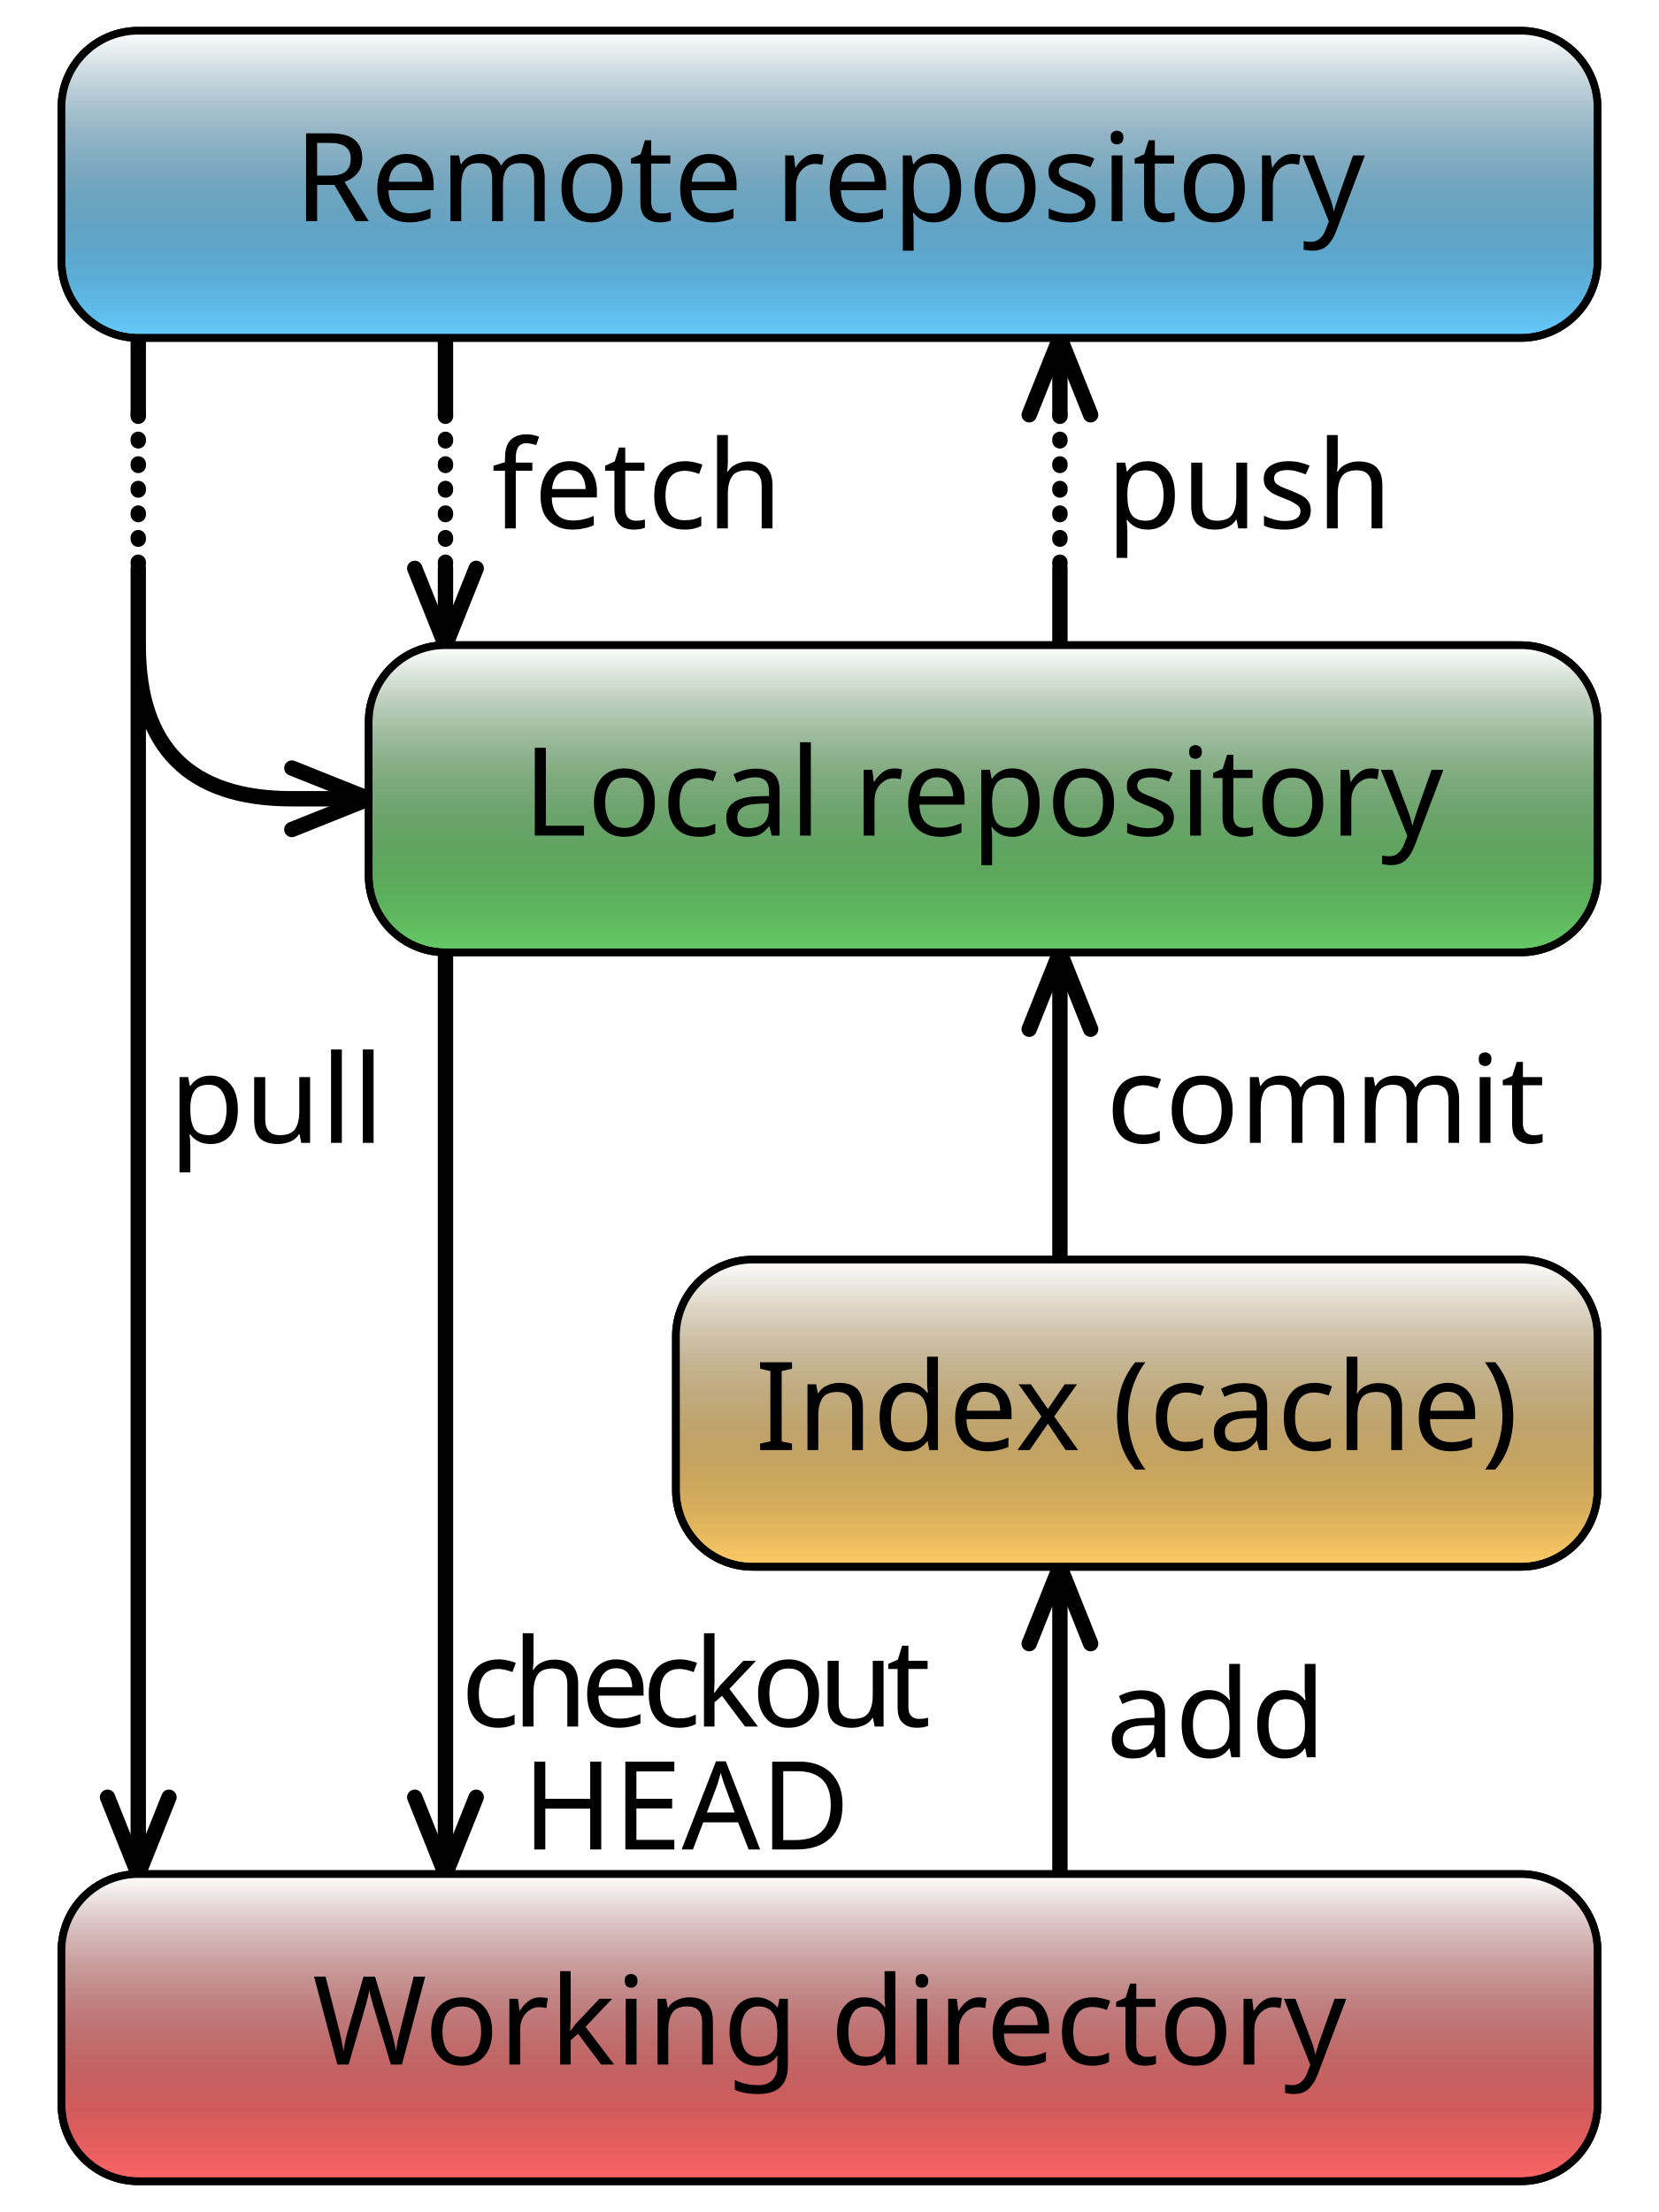
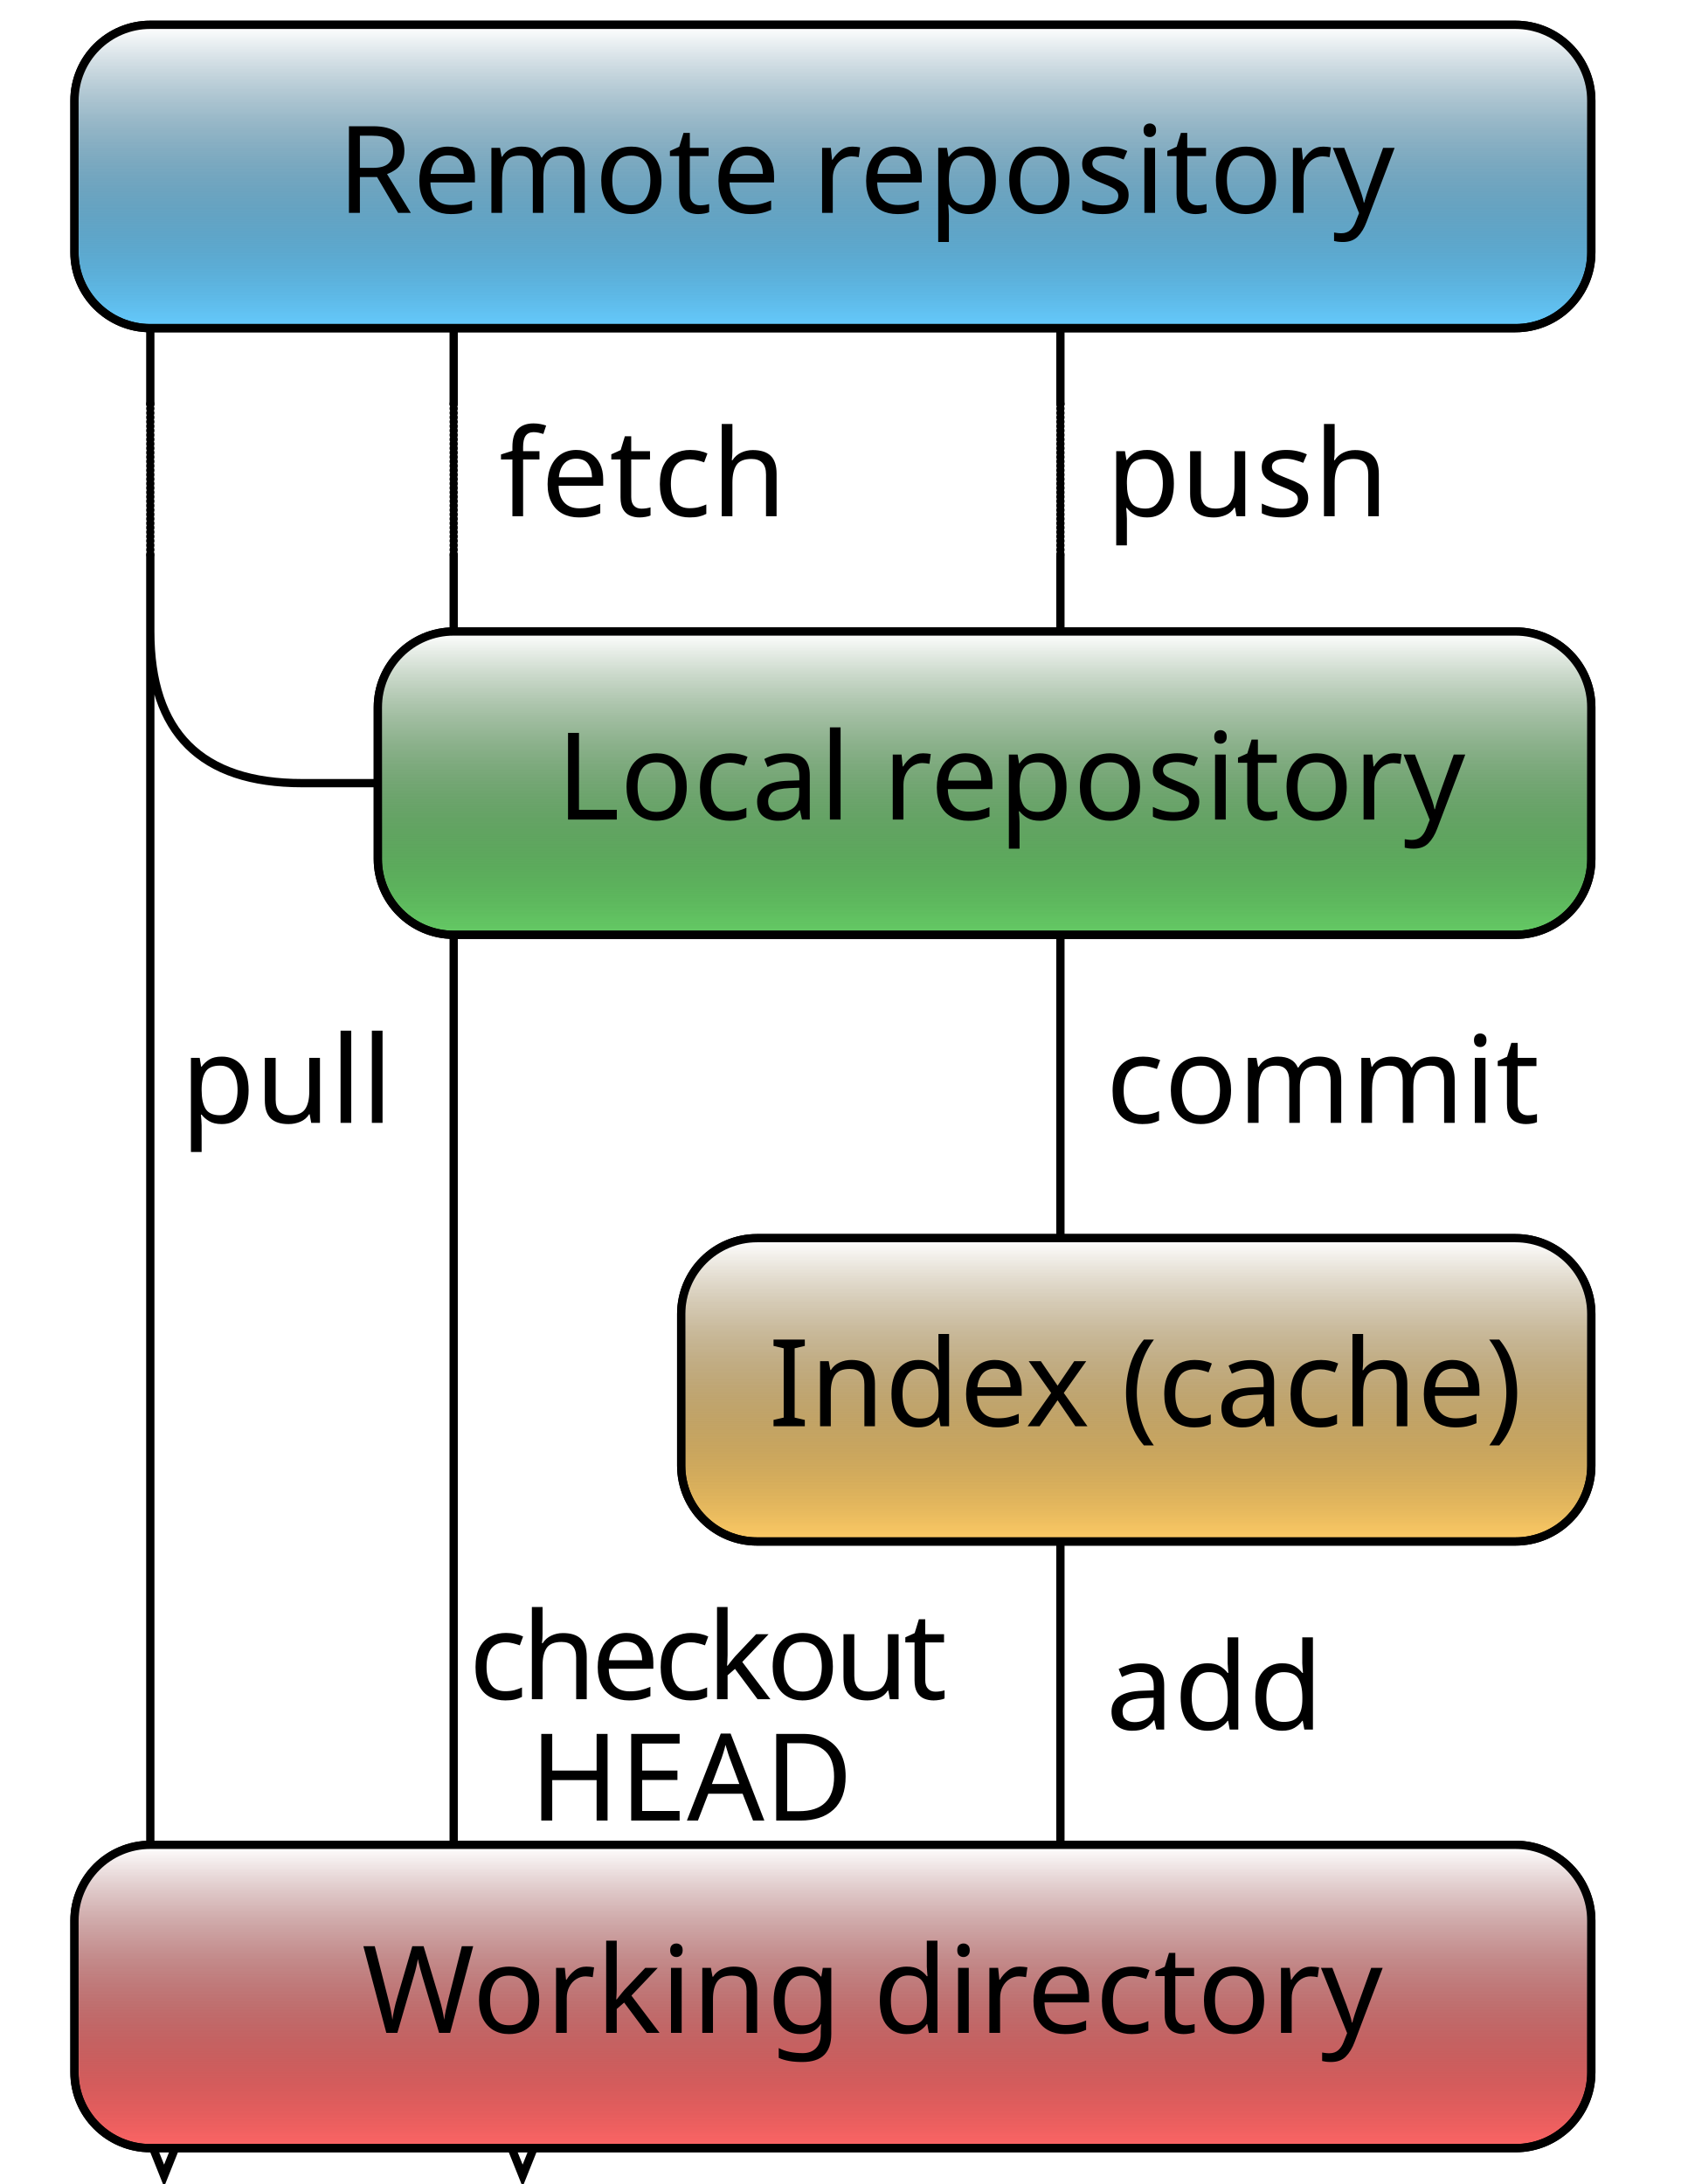
- <svg xmlns="http://www.w3.org/2000/svg" xmlns:xlink="http://www.w3.org/1999/xlink" version="1.1" width="100%" height="100%" viewBox="-4 -2 108 144">
-   <defs>
-     <linearGradient id="gradient" x1="0%" y1="0%" x2="0%" y2="100%">
-       <stop offset="0%" stop-color="#ffffff" stop-opacity="1" />
-       <stop offset="100%" stop-color="#000000" stop-opacity="0" />
-     </linearGradient>
-     <path id="arrow" d="M -2 -5 L 0 0 L 2 -5" stroke="#000000" fill="none" />
-     <rect id="remote" x="0" y="0" width="100" height="20" rx="5" ry="5" stroke="#000000" stroke-width="0.5" />
-     <rect id="local" x="20" y="40" width="80" height="20" rx="5" ry="5" stroke="#000000" stroke-width="0.5" />
-     <rect id="index" x="40" y="80" width="60" height="20" rx="5" ry="5" stroke="#000000" stroke-width="0.5" />
-     <rect id="work" x="0" y="120" width="100" height="20" rx="5" ry="5" stroke="#000000" stroke-width="0.5" />
-   </defs>
-   <g id="main" font-family="sans-serif" font-size="8" text-anchor="middle" stroke-linecap="round">
-     <g stroke="#000000" fill="none">
-       <path d="M 5 25 V 35 M 25 25 V 35 M 65 25 V 35" stroke-dasharray="0.1,1.5" />
-       <path d="M 5 20 V 25 M 5 35 V 120 M 5 40 Q 5 50 15 50 H 20 M 25 20 V 25 M 25 35 V 120 M 65 20 V 25 M 65 35 V 120" />
+ <svg xmlns="http://www.w3.org/2000/svg" version="1.1" id="Layer_1" x="0px" y="0px" width="612px" height="792px" viewBox="0 0 612 792" enable-background="new 0 0 612 792" xml:space="preserve">
+   <g id="main">
+     <g>
+       <path fill="none" stroke="#000000" stroke-width="3" stroke-linecap="round" stroke-dasharray="0.1,1.5" d="M54.5,146.5v55     M164.5,146.5v55 M384.5,146.5v55" />
+       <path fill="none" stroke="#000000" stroke-width="3" stroke-linecap="round" d="M54.5,119v27.5 M54.5,201.5V669 M54.5,229    c0,36.667,18.333,55,55,55H137 M164.5,119v27.5 M164.5,201.5V669 M384.5,119v27.5 M384.5,201.5V669" />
    </g>
-     <use xlink:href="#arrow" transform="translate(5,120)" />
-     <use xlink:href="#arrow" transform="translate(20,50) rotate(270)" />
-     <text x="7" y="70" dy="0.6ex" text-anchor="start">pull</text>
-     <use xlink:href="#arrow" transform="translate(25,40)" />
-     <text x="26" y="108" dy="0.6ex" text-anchor="start">
-       <tspan letter-spacing="-0.5">checkout</tspan>
-       <tspan x="30" dy="1em">HEAD</tspan>
-     </text>
-     <use xlink:href="#arrow" transform="translate(25,120)" />
-     <text x="28" y="30" dy="0.6ex" text-anchor="start">fetch</text>
-     <use xlink:href="#arrow" transform="translate(65,20) rotate(180)" />
-     <text x="68" y="30" dy="0.6ex" text-anchor="start">push</text>
-     <use xlink:href="#arrow" transform="translate(65,60) rotate(180)" />
-     <text x="68" y="70" dy="0.6ex" text-anchor="start">commit</text>
-     <use xlink:href="#arrow" transform="translate(65,100) rotate(180)" />
-     <text x="68" y="110" dy="0.6ex" text-anchor="start">add</text>
-     <use xlink:href="#remote" fill="#66ccff" />
-     <use xlink:href="#remote" fill="url(#gradient)" />
-     <text x="50" y="10" dy="0.6ex">Remote repository</text>
-     <use xlink:href="#local" fill="#66cc66" />
-     <use xlink:href="#local" fill="url(#gradient)" />
-     <text x="60" y="50" dy="0.6ex">Local repository</text>
-     <use xlink:href="#index" fill="#ffcc66" />
-     <use xlink:href="#index" fill="url(#gradient)" />
-     <text x="70" y="90" dy="0.6ex">Index (cache)</text>
-     <use xlink:href="#work" fill="#ff6666" />
-     <use xlink:href="#work" fill="url(#gradient)" />
-     <text x="50" y="130" dy="0.6ex">Working directory</text>
+     <g transform="translate(5,120)">
+       <path id="arrow" fill="none" stroke="#000000" stroke-width="3" stroke-linecap="round" d="M43.5,641.5l11,27.5l11-27.5" />
+     </g>
+     <g transform="translate(20,50) rotate(270)">
+       <path id="arrow_1_" fill="none" stroke="#000000" stroke-width="3" stroke-linecap="round" d="M109.5,295l27.5-11l-27.5-11" />
+     </g>
+     <text transform="matrix(1 0 0 1 65.5 407.1992)" font-family="'MyriadPro-Regular'" font-size="44">pull</text>
+     <g transform="translate(25,40)">
+       <path id="arrow_2_" fill="none" stroke="#000000" stroke-width="3" stroke-linecap="round" d="M153.5,201.5l11,27.5l11-27.5" />
+     </g>
+     <text transform="matrix(1 0 0 1 170 616.1992)" font-family="'MyriadPro-Regular'" font-size="44" letter-spacing="-2">checkout</text>
+     <text transform="matrix(1 0 0 1 192 660.1992)" font-family="'MyriadPro-Regular'" font-size="44">HEAD</text>
+     <g transform="translate(25,120)">
+       <path id="arrow_3_" fill="none" stroke="#000000" stroke-width="3" stroke-linecap="round" d="M153.5,641.5l11,27.5l11-27.5" />
+     </g>
+     <text transform="matrix(1 0 0 1 181 187.1992)" font-family="'MyriadPro-Regular'" font-size="44">fetch</text>
+     <g transform="translate(65,20) rotate(180)">
+       <path id="arrow_4_" fill="none" stroke="#000000" stroke-width="3" stroke-linecap="round" d="M395.5,146.5l-11-27.5l-11,27.5" />
+     </g>
+     <text transform="matrix(1 0 0 1 401 187.1992)" font-family="'MyriadPro-Regular'" font-size="44">push</text>
+     <g transform="translate(65,60) rotate(180)">
+       <path id="arrow_5_" fill="none" stroke="#000000" stroke-width="3" stroke-linecap="round" d="M395.5,366.5l-11-27.5l-11,27.5" />
+     </g>
+     <text transform="matrix(1 0 0 1 401 407.1992)" font-family="'MyriadPro-Regular'" font-size="44">commit</text>
+     <g transform="translate(65,100) rotate(180)">
+       <path id="arrow_6_" fill="none" stroke="#000000" stroke-width="3" stroke-linecap="round" d="M395.5,586.5l-11-27.5l-11,27.5" />
+     </g>
+     <text transform="matrix(1 0 0 1 401 627.1992)" font-family="'MyriadPro-Regular'" font-size="44">add</text>
+     <g>
+       <path id="remote" fill="#66CCFF" stroke="#000000" stroke-width="3" stroke-linecap="round" d="M54.5,9h495    C564.688,9,577,21.312,577,36.5v55c0,15.188-12.312,27.5-27.5,27.5h-495C39.312,119,27,106.688,27,91.5v-55    C27,21.312,39.312,9,54.5,9z" />
+     </g>
+     <g>
+       <linearGradient id="remote_2_" gradientUnits="userSpaceOnUse" x1="0.999" y1="792.504" x2="0.999" y2="791.504" gradientTransform="matrix(550 0 0 -110 -247.5 87184.5)">
+         <stop offset="0" style="stop-color:#FFFFFF" />
+         <stop offset="1" style="stop-color:#000000;stop-opacity:0" />
+       </linearGradient>
+       <path id="remote_1_" fill="url(#remote_2_)" stroke="#000000" stroke-width="3" stroke-linecap="round" d="M54.5,9h495    C564.688,9,577,21.312,577,36.5v55c0,15.188-12.312,27.5-27.5,27.5h-495C39.312,119,27,106.688,27,91.5v-55    C27,21.312,39.312,9,54.5,9z" />
+     </g>
+     <text transform="matrix(1 0 0 1 122.2617 77.1992)" font-family="'MyriadPro-Semibold'" font-size="44">Remote repository</text>
+     <g>
+       <path id="local" fill="#66CC66" stroke="#000000" stroke-width="3" stroke-linecap="round" d="M164.5,229h385    c15.188,0,27.5,12.312,27.5,27.5v55c0,15.188-12.312,27.5-27.5,27.5h-385c-15.188,0-27.5-12.312-27.5-27.5v-55    C137,241.312,149.312,229,164.5,229z" />
+     </g>
+     <g>
+       <linearGradient id="local_2_" gradientUnits="userSpaceOnUse" x1="0.999" y1="792.504" x2="0.999" y2="791.504" gradientTransform="matrix(440 0 0 -110 -82.5 87404.5)">
+         <stop offset="0" style="stop-color:#FFFFFF" />
+         <stop offset="1" style="stop-color:#000000;stop-opacity:0" />
+       </linearGradient>
+       <path id="local_1_" fill="url(#local_2_)" stroke="#000000" stroke-width="3" stroke-linecap="round" d="M164.5,229h385    c15.188,0,27.5,12.312,27.5,27.5v55c0,15.188-12.312,27.5-27.5,27.5h-385c-15.188,0-27.5-12.312-27.5-27.5v-55    C137,241.312,149.312,229,164.5,229z" />
+     </g>
+     <text transform="matrix(1 0 0 1 201.6992 297.1992)" font-family="'MyriadPro-Semibold'" font-size="44">Local repository</text>
+     <g>
+       <path id="index" fill="#FFCC66" stroke="#000000" stroke-width="3" stroke-linecap="round" d="M274.5,449h275    c15.188,0,27.5,12.312,27.5,27.5v55c0,15.188-12.312,27.5-27.5,27.5h-275c-15.188,0-27.5-12.312-27.5-27.5v-55    C247,461.312,259.312,449,274.5,449z" />
+     </g>
+     <g>
+       <linearGradient id="index_2_" gradientUnits="userSpaceOnUse" x1="0.999" y1="792.504" x2="0.999" y2="791.504" gradientTransform="matrix(330 0 0 -110 82.5 87624.5)">
+         <stop offset="0" style="stop-color:#FFFFFF" />
+         <stop offset="1" style="stop-color:#000000;stop-opacity:0" />
+       </linearGradient>
+       <path id="index_1_" fill="url(#index_2_)" stroke="#000000" stroke-width="3" stroke-linecap="round" d="M274.5,449h275    c15.188,0,27.5,12.312,27.5,27.5v55c0,15.188-12.312,27.5-27.5,27.5h-275c-15.188,0-27.5-12.312-27.5-27.5v-55    C247,461.312,259.312,449,274.5,449z" />
+     </g>
+     <text transform="matrix(1 0 0 1 278.7109 517.1992)" font-family="'MyriadPro-Semibold'" font-size="44">Index (cache)</text>
+     <g>
+       <path id="work" fill="#FF6666" stroke="#000000" stroke-width="3" stroke-linecap="round" d="M54.5,669h495    c15.188,0,27.5,12.312,27.5,27.5v55c0,15.188-12.312,27.5-27.5,27.5h-495C39.312,779,27,766.688,27,751.5v-55    C27,681.312,39.312,669,54.5,669z" />
+     </g>
+     <g>
+       <linearGradient id="work_2_" gradientUnits="userSpaceOnUse" x1="0.999" y1="792.504" x2="0.999" y2="791.504" gradientTransform="matrix(550 0 0 -110 -247.5 87844.5)">
+         <stop offset="0" style="stop-color:#FFFFFF" />
+         <stop offset="1" style="stop-color:#000000;stop-opacity:0" />
+       </linearGradient>
+       <path id="work_1_" fill="url(#work_2_)" stroke="#000000" stroke-width="3" stroke-linecap="round" d="M54.5,669h495    c15.188,0,27.5,12.312,27.5,27.5v55c0,15.188-12.312,27.5-27.5,27.5h-495C39.312,779,27,766.688,27,751.5v-55    C27,681.312,39.312,669,54.5,669z" />
+     </g>
+     <text transform="matrix(1 0 0 1 131.2305 737.1992)" font-family="'MyriadPro-Semibold'" font-size="44">Working directory</text>
  </g>
</svg>
